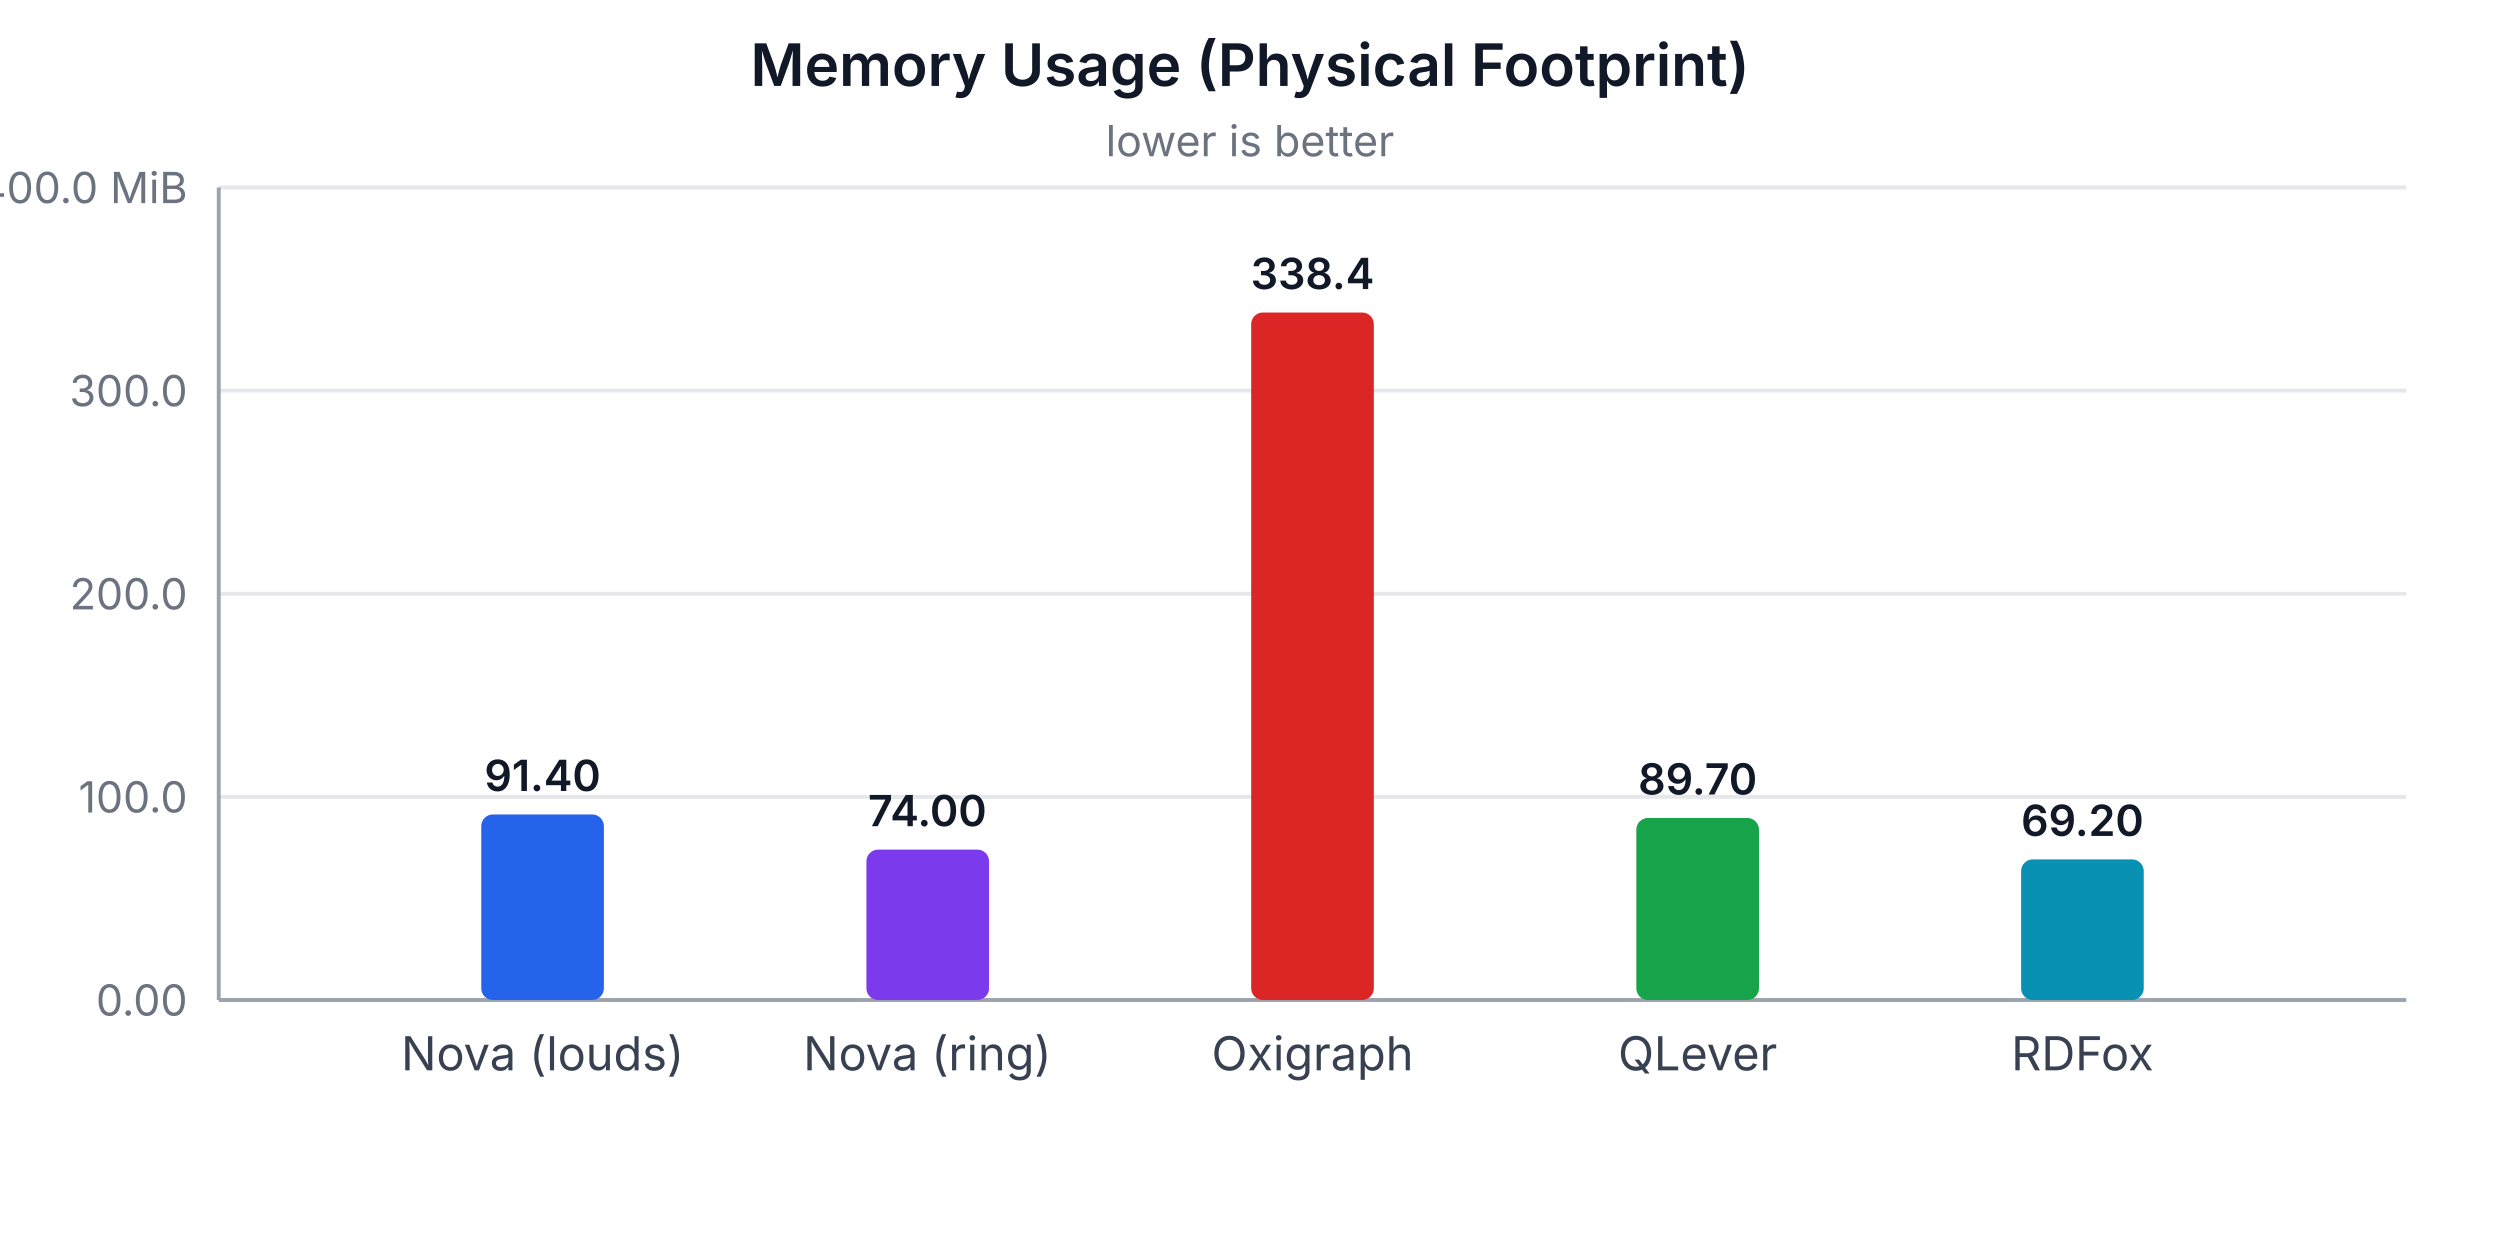
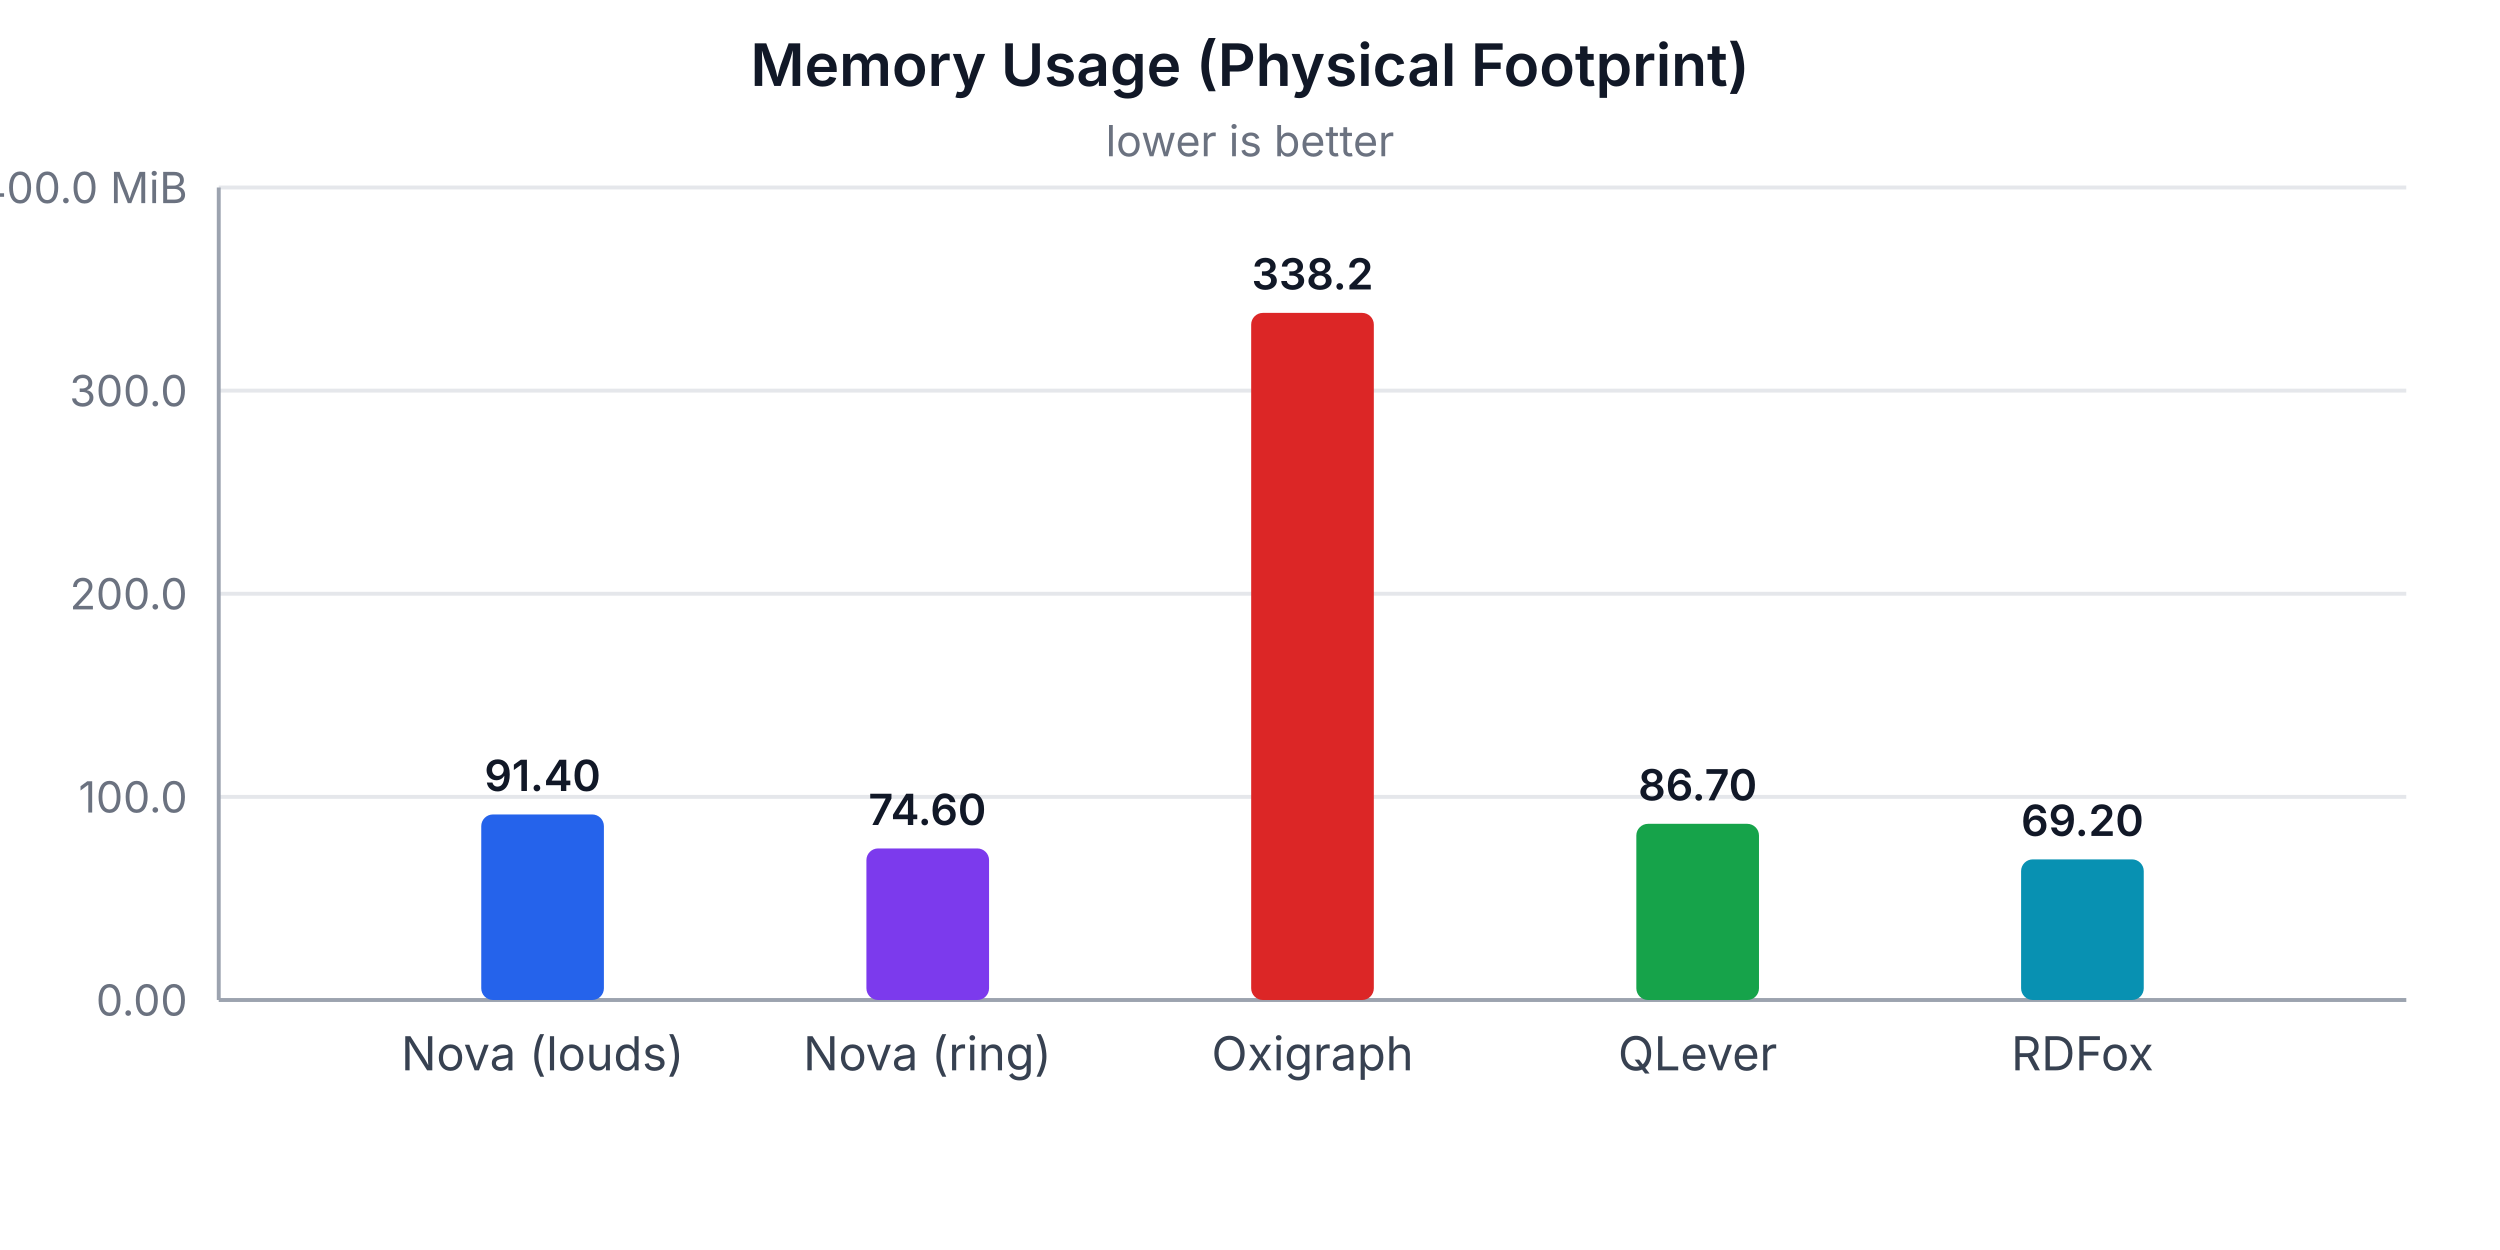
<svg xmlns="http://www.w3.org/2000/svg" width="640" height="320" viewBox="0 0 640 320" role="img" aria-label="Memory Usage (Physical Footprint)">
  <style>
  .title { fill: #111827; }
  .muted { fill: #6b7280; }
  .label { fill: #374151; }
  .grid  { stroke: #e5e7eb; stroke-width: 1; }
  .axis  { stroke: #9ca3af; stroke-width: 1; }
  @media (prefers-color-scheme: dark) {
    .title { fill: #f3f4f6; }
    .muted { fill: #9ca3af; }
    .label { fill: #d1d5db; }
    .grid  { stroke: #374151; }
    .axis  { stroke: #6b7280; }
  }
</style>
  <text class="title" x="320.0" y="22" text-anchor="middle" font-family="system-ui, -apple-system, sans-serif" font-size="15" font-weight="600">Memory Usage (Physical Footprint)</text>
  <text class="muted" x="320.0" y="40" text-anchor="middle" font-family="system-ui, -apple-system, sans-serif" font-size="11">lower is better</text>
  <line class="grid" x1="56" y1="256.0" x2="616" y2="256.0" />
  <text class="muted" x="48" y="260.0" text-anchor="end" font-family="system-ui, -apple-system, sans-serif" font-size="11">0.00</text>
  <line class="grid" x1="56" y1="204.0" x2="616" y2="204.0" />
  <text class="muted" x="48" y="208.0" text-anchor="end" font-family="system-ui, -apple-system, sans-serif" font-size="11">100.0</text>
  <line class="grid" x1="56" y1="152.0" x2="616" y2="152.0" />
  <text class="muted" x="48" y="156.0" text-anchor="end" font-family="system-ui, -apple-system, sans-serif" font-size="11">200.0</text>
  <line class="grid" x1="56" y1="100.0" x2="616" y2="100.0" />
  <text class="muted" x="48" y="104.0" text-anchor="end" font-family="system-ui, -apple-system, sans-serif" font-size="11">300.0</text>
  <line class="grid" x1="56" y1="48.0" x2="616" y2="48.0" />
  <text class="muted" x="48" y="52.0" text-anchor="end" font-family="system-ui, -apple-system, sans-serif" font-size="11">400.0 MiB</text>
  <line class="axis" x1="56" y1="48" x2="56" y2="256" />
  <line class="axis" x1="56" y1="256" x2="616" y2="256" />
  <rect x="123.2" y="208.5" width="31.4" height="47.5" fill="#2563eb" rx="3" />
  <text class="title" x="138.9" y="202.5" text-anchor="middle" font-family="system-ui, -apple-system, sans-serif" font-size="11" font-weight="600">91.40</text>
  <text class="label" x="138.9" y="274" text-anchor="middle" font-family="system-ui, -apple-system, sans-serif" font-size="12">Nova (louds)</text>
-   <rect x="221.8" y="217.5" width="31.4" height="38.5" fill="#7c3aed" rx="3" />
-   <text class="title" x="237.4" y="211.5" text-anchor="middle" font-family="system-ui, -apple-system, sans-serif" font-size="11" font-weight="600">74.00</text>
+   <rect x="221.8" y="217.2" width="31.4" height="38.8" fill="#7c3aed" rx="3" />
+   <text class="title" x="237.4" y="211.2" text-anchor="middle" font-family="system-ui, -apple-system, sans-serif" font-size="11" font-weight="600">74.60</text>
  <text class="label" x="237.4" y="274" text-anchor="middle" font-family="system-ui, -apple-system, sans-serif" font-size="12">Nova (ring)</text>
-   <rect x="320.3" y="80.0" width="31.4" height="176.0" fill="#dc2626" rx="3" />
-   <text class="title" x="336.0" y="74.0" text-anchor="middle" font-family="system-ui, -apple-system, sans-serif" font-size="11" font-weight="600">338.4</text>
+   <rect x="320.3" y="80.1" width="31.4" height="175.9" fill="#dc2626" rx="3" />
+   <text class="title" x="336.0" y="74.1" text-anchor="middle" font-family="system-ui, -apple-system, sans-serif" font-size="11" font-weight="600">338.2</text>
  <text class="label" x="336.0" y="274" text-anchor="middle" font-family="system-ui, -apple-system, sans-serif" font-size="12">Oxigraph</text>
-   <rect x="418.9" y="209.4" width="31.4" height="46.6" fill="#16a34a" rx="3" />
-   <text class="title" x="434.6" y="203.4" text-anchor="middle" font-family="system-ui, -apple-system, sans-serif" font-size="11" font-weight="600">89.70</text>
+   <rect x="418.9" y="210.9" width="31.4" height="45.1" fill="#16a34a" rx="3" />
+   <text class="title" x="434.6" y="204.9" text-anchor="middle" font-family="system-ui, -apple-system, sans-serif" font-size="11" font-weight="600">86.70</text>
  <text class="label" x="434.6" y="274" text-anchor="middle" font-family="system-ui, -apple-system, sans-serif" font-size="12">QLever</text>
  <rect x="517.4" y="220.0" width="31.4" height="36.0" fill="#0891b2" rx="3" />
  <text class="title" x="533.1" y="214.0" text-anchor="middle" font-family="system-ui, -apple-system, sans-serif" font-size="11" font-weight="600">69.20</text>
  <text class="label" x="533.1" y="274" text-anchor="middle" font-family="system-ui, -apple-system, sans-serif" font-size="12">RDFox</text>
</svg>
